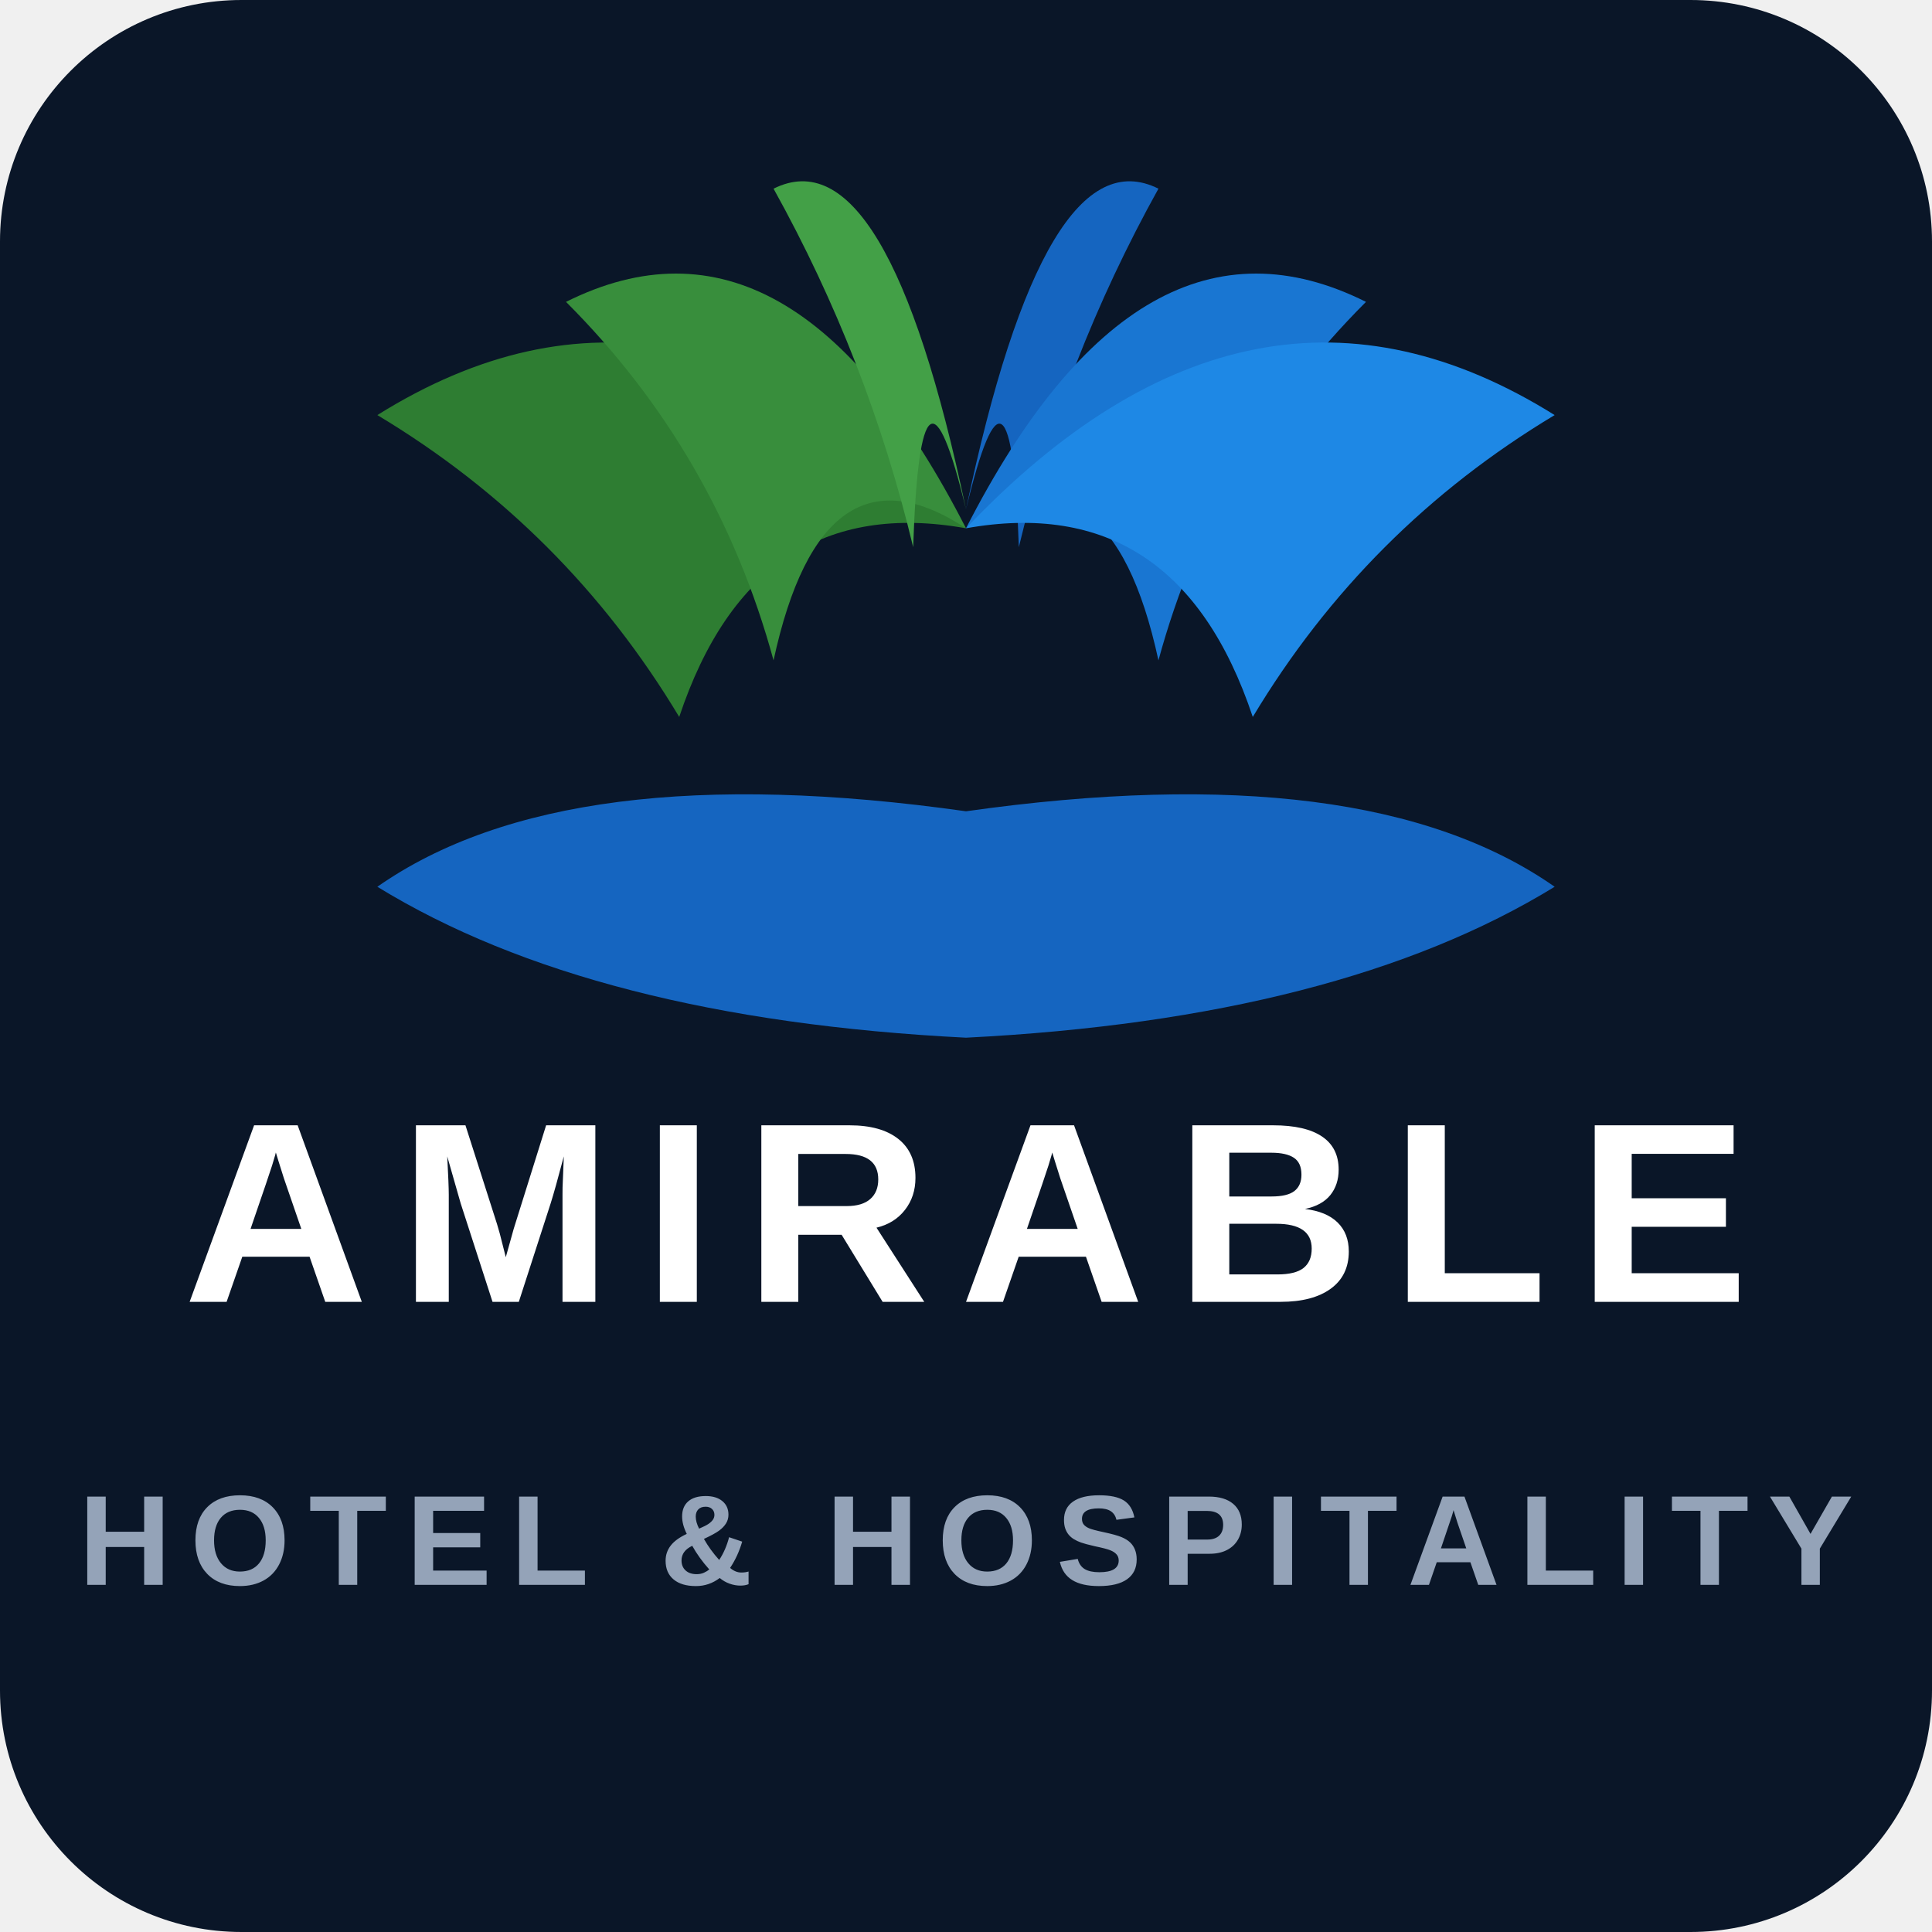
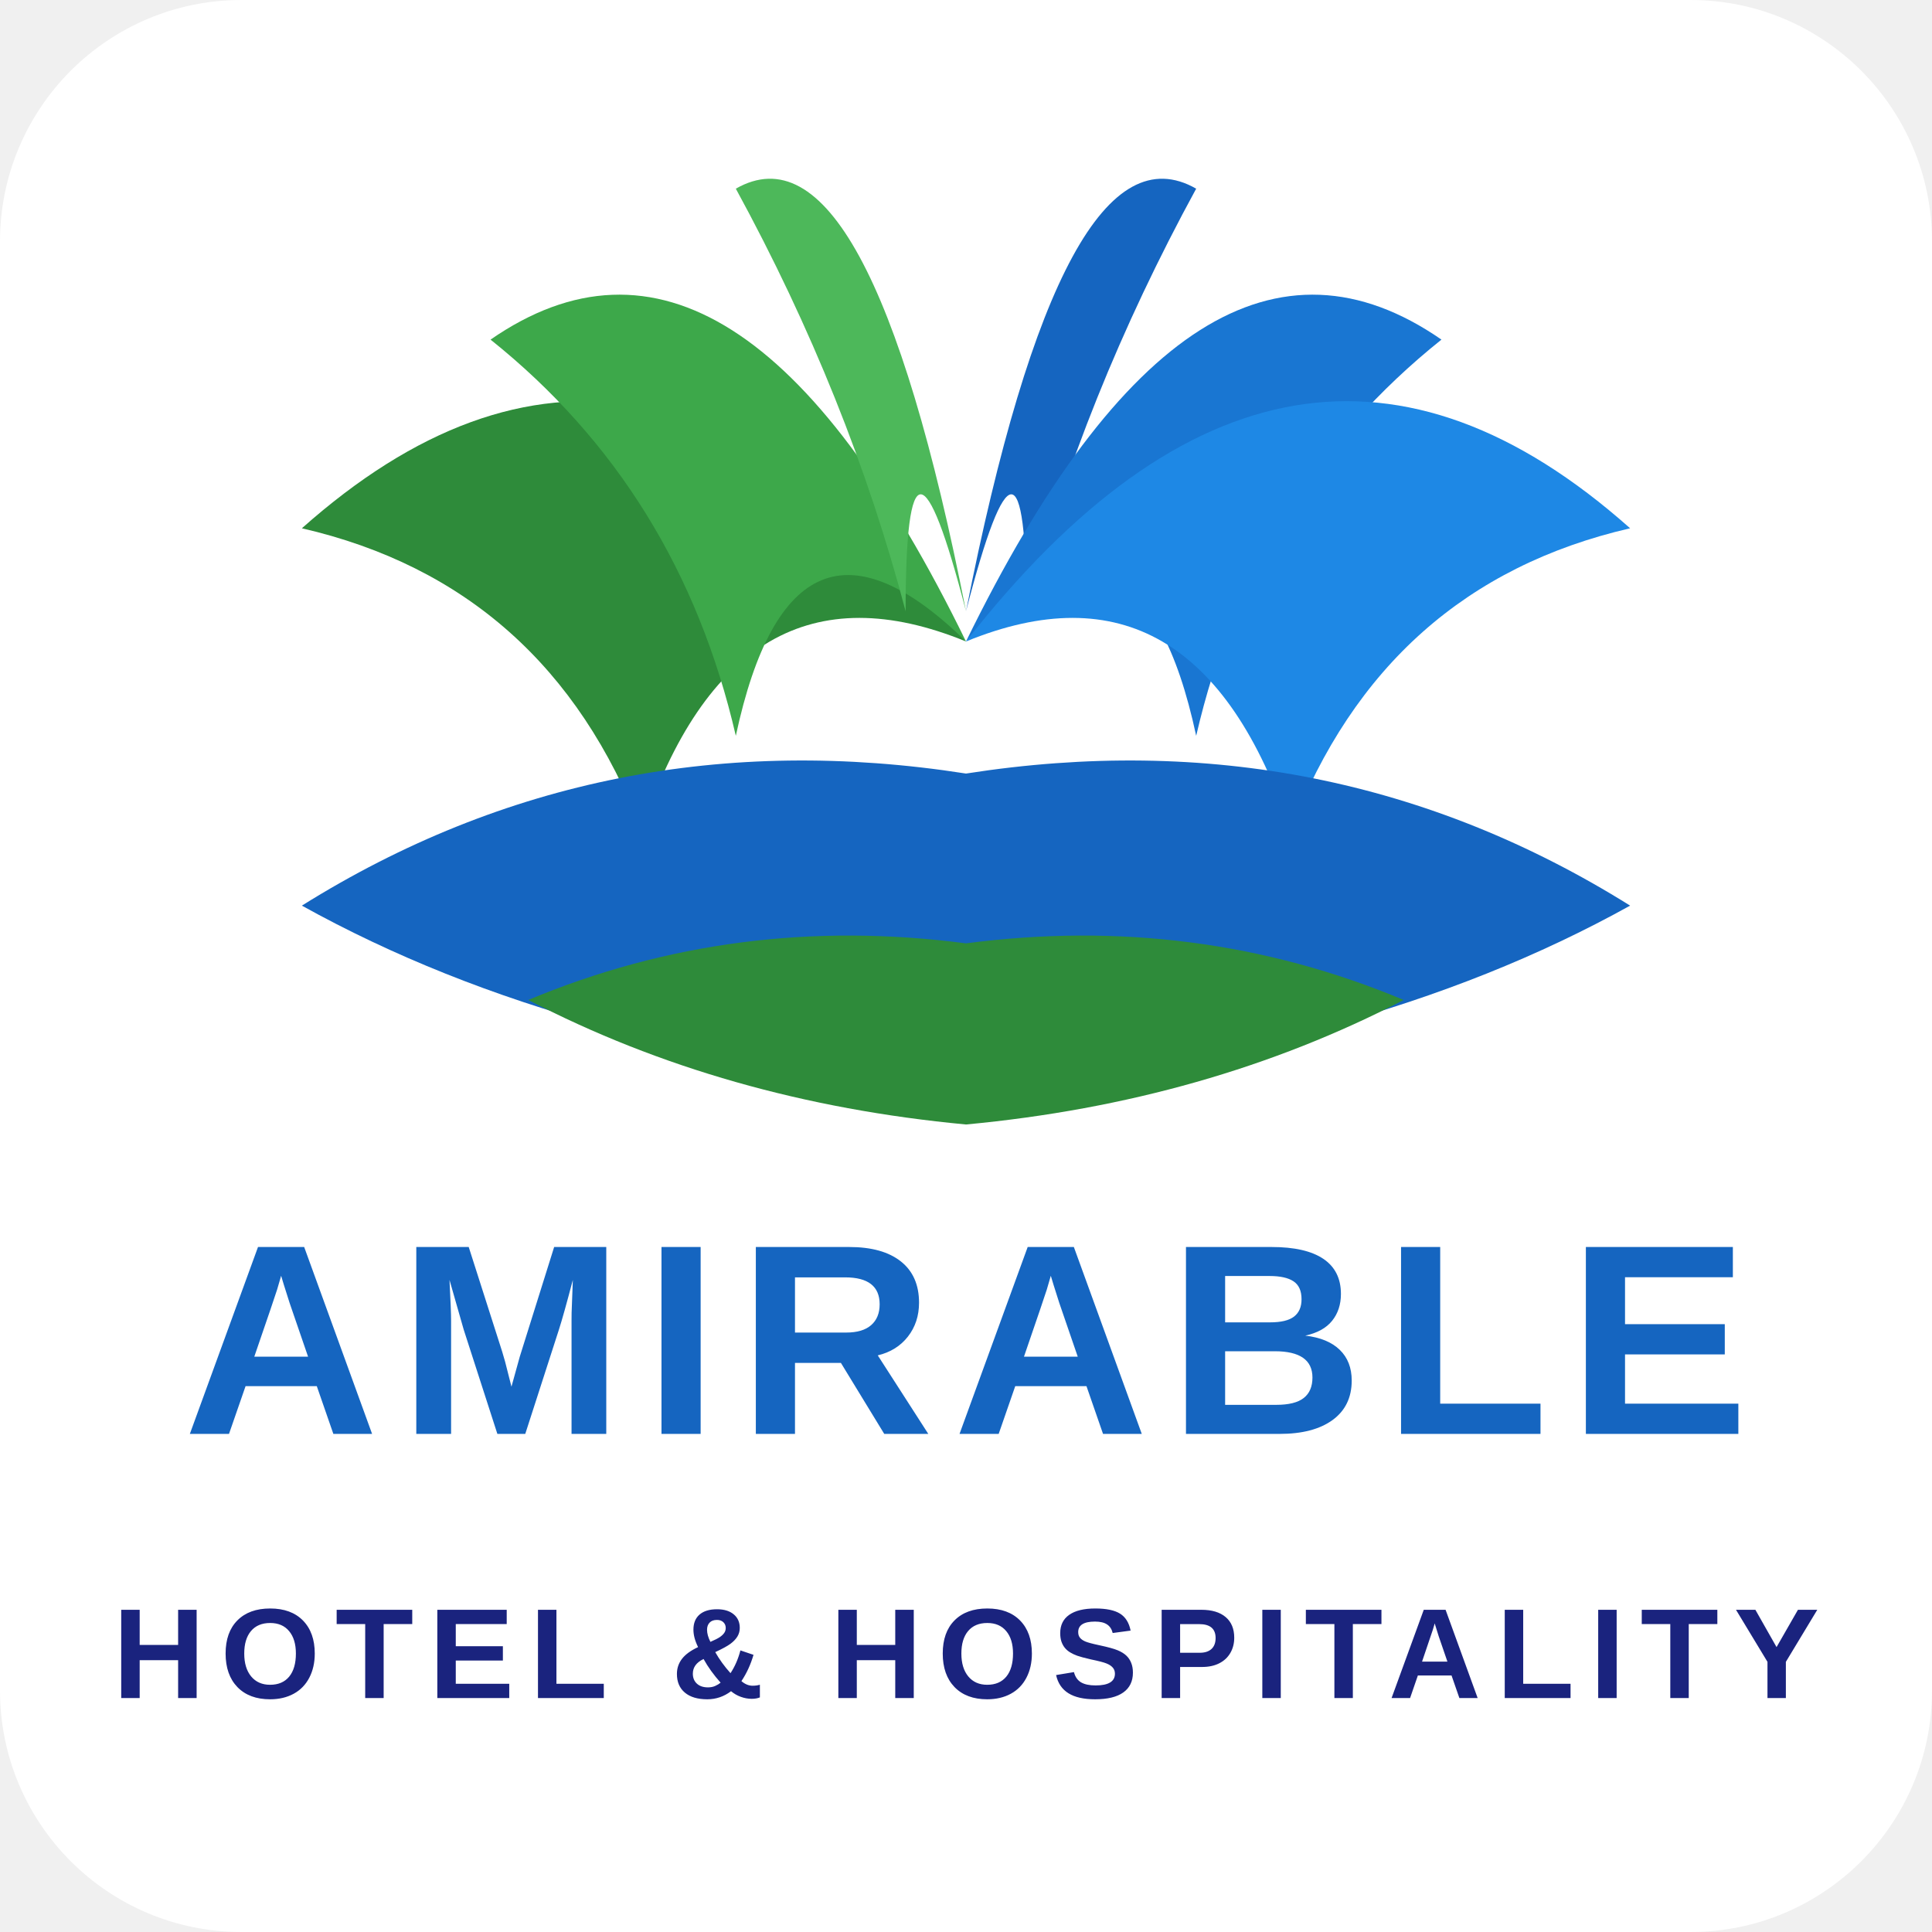
<svg xmlns="http://www.w3.org/2000/svg" width="512" height="512" viewBox="0 0 512 512">
-   <rect width="512" height="512" rx="64" fill="#0A1628" />
-   <path d="M256 140 Q180 60 100 110 Q150 140 180 190 Q200 130 256 140Z" fill="#2E7D32" />
-   <path d="M256 140 Q210 50 150 80 Q190 120 205 175 Q218 115 256 140Z" fill="#388E3C" />
-   <path d="M256 135 Q235 35 205 50 Q230 95 242 145 Q244 85 256 135Z" fill="#43A047" />
-   <path d="M256 135 Q277 35 307 50 Q282 95 270 145 Q268 85 256 135Z" fill="#1565C0" />
-   <path d="M256 140 Q302 50 362 80 Q322 120 307 175 Q294 115 256 140Z" fill="#1976D2" />
-   <path d="M256 140 Q332 60 412 110 Q362 140 332 190 Q312 130 256 140Z" fill="#1E88E5" />
-   <path d="M100 235 Q150 200 256 215 Q362 200 412 235 Q355 270 256 275 Q157 270 100 235Z" fill="#1565C0" />
-   <text x="256" y="345" text-anchor="middle" font-family="Arial, sans-serif" font-size="68" font-weight="900" fill="#FFFFFF" letter-spacing="8">AMIRABLE</text>
-   <text x="256" y="420" text-anchor="middle" font-family="Arial, sans-serif" font-size="34" font-weight="700" fill="#94A3B8" letter-spacing="5">HOTEL &amp; HOSPITALITY</text>
+   <rect width="512" height="512" rx="64" fill="#FFFFFF" />
+   <path d="M256 170 Q170 60 80 140 Q145 155 170 220 Q195 145 256 170Z" fill="#2E8B3A" />
+   <path d="M256 170 Q195 45 130 90 Q180 130 195 195 Q210 125 256 170Z" fill="#3DA84A" />
+   <path d="M256 162 Q230 30 195 50 Q225 105 240 162 Q240 100 256 162Z" fill="#4DB85A" />
+   <path d="M256 162 Q282 30 317 50 Q287 105 272 162 Q272 100 256 162Z" fill="#1565C0" />
+   <path d="M256 170 Q317 45 382 90 Q332 130 317 195 Q302 125 256 170Z" fill="#1976D2" />
+   <path d="M256 170 Q342 60 432 140 Q367 155 342 220 Q317 145 256 170Z" fill="#1E88E5" />
+   <path d="M80 240 Q160 190 256 205 Q352 190 432 240 Q360 280 256 288 Q152 280 80 240Z" fill="#1565C0" />
+   <path d="M140 265 Q195 242 256 250 Q317 242 372 265 Q320 292 256 298 Q192 292 140 265Z" fill="#2E8B3A" />
+   <text x="256" y="380" text-anchor="middle" font-family="Arial Black, Arial, sans-serif" font-size="72" font-weight="900" fill="#1565C0" letter-spacing="5">AMIRABLE</text>
+   <text x="256" y="450" text-anchor="middle" font-family="Arial, sans-serif" font-size="34" font-weight="700" fill="#1A237E" letter-spacing="4">HOTEL &amp; HOSPITALITY</text>
</svg>
